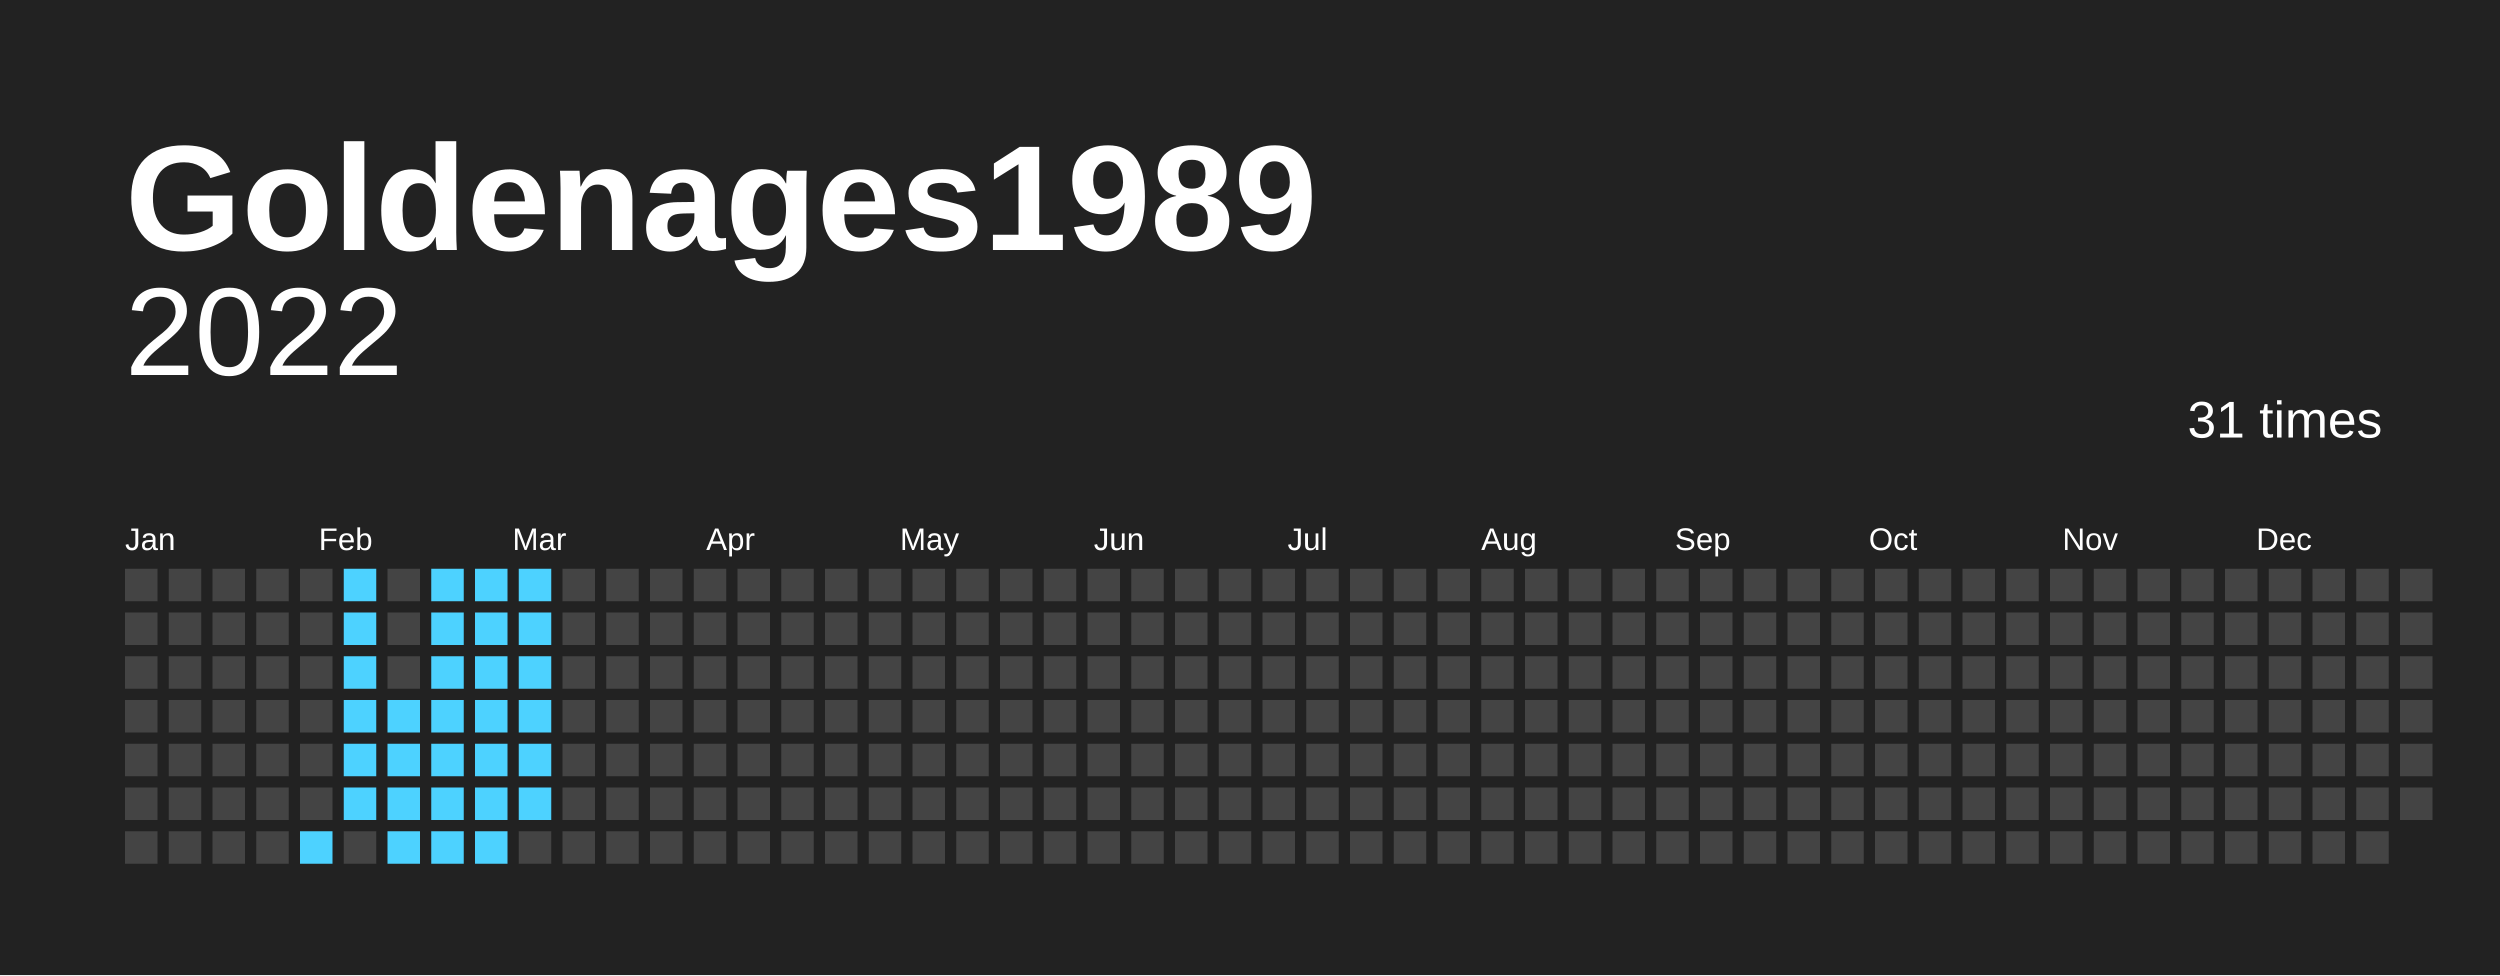
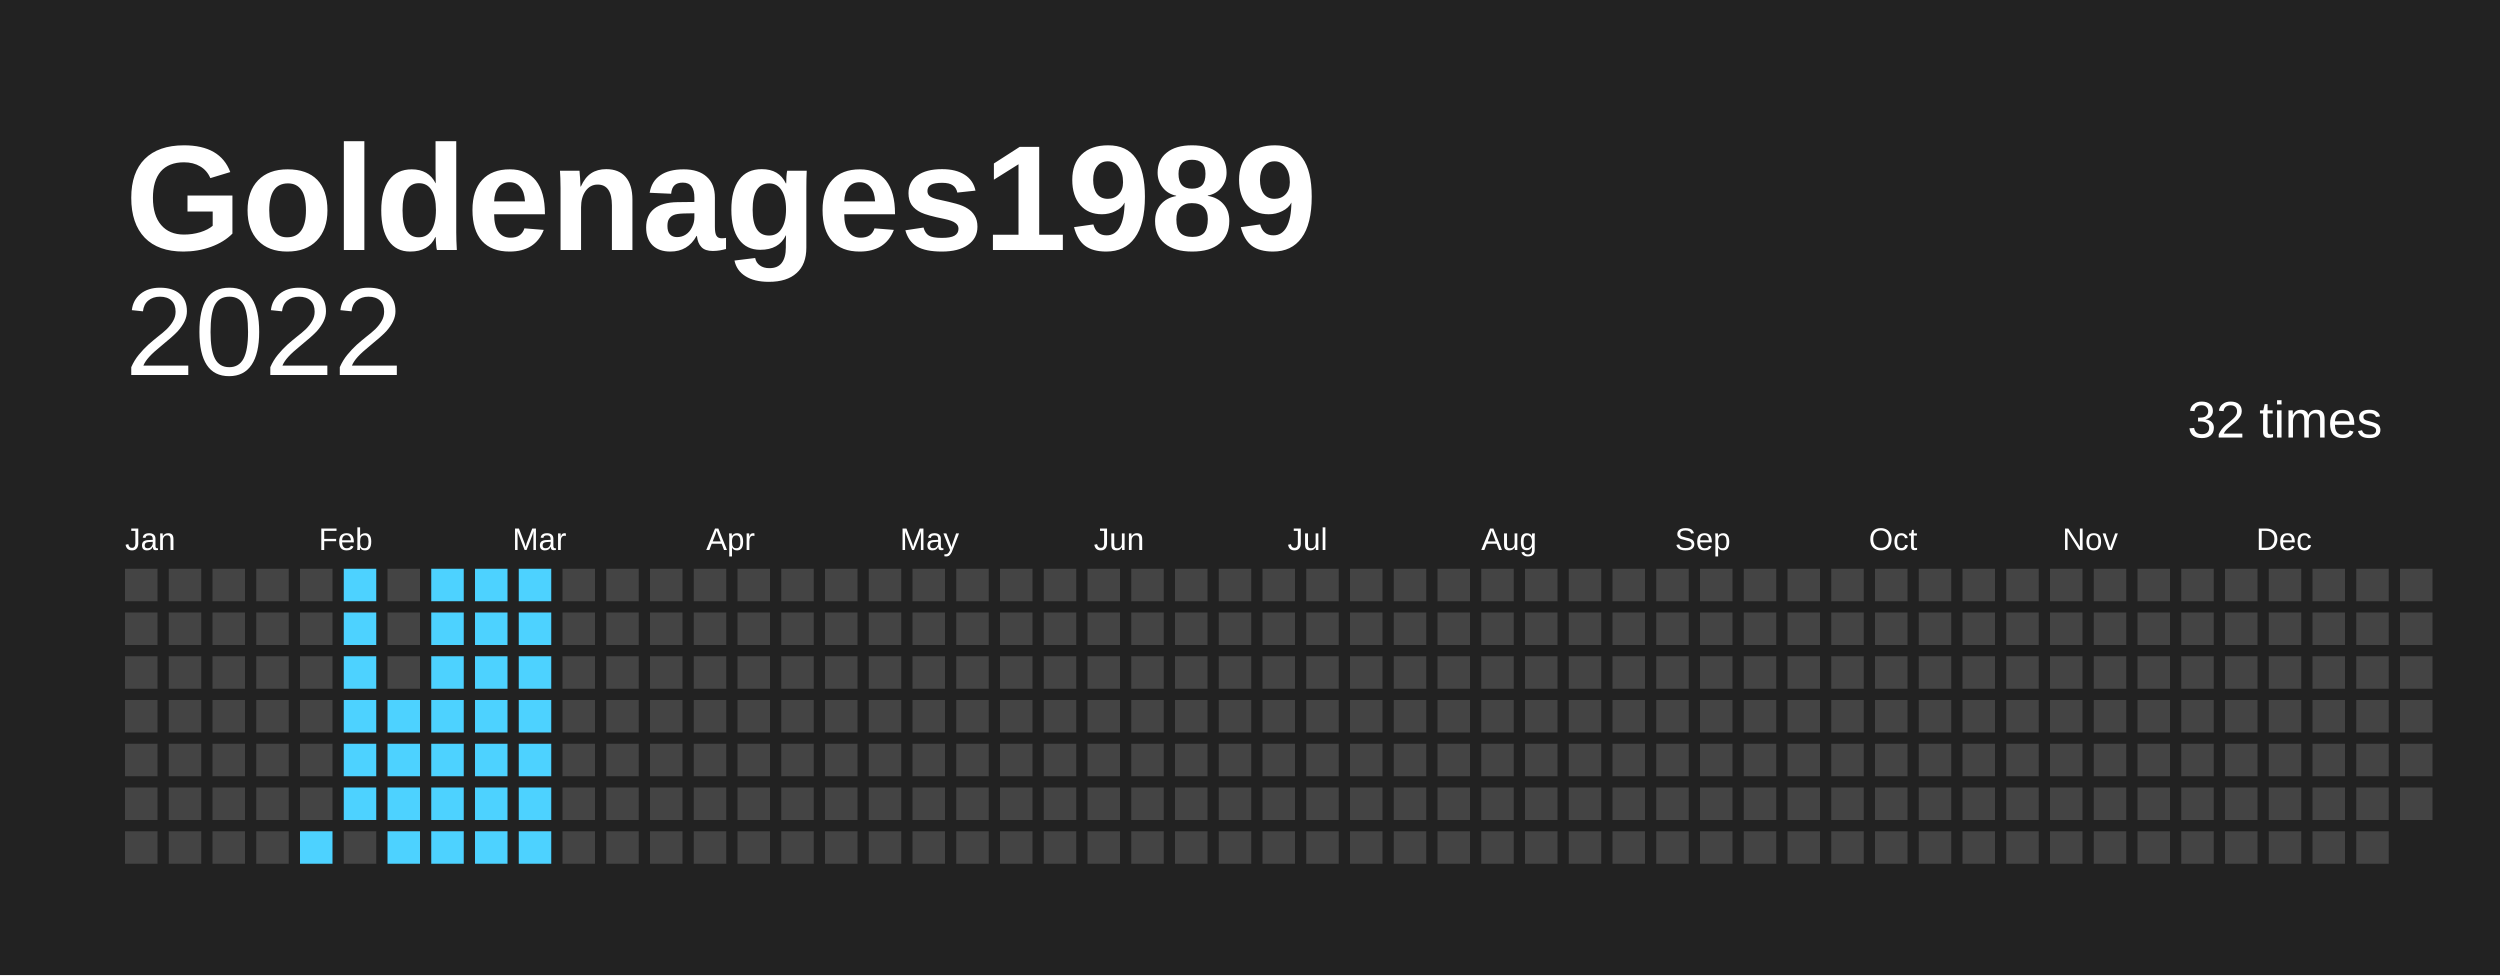
<svg xmlns="http://www.w3.org/2000/svg" baseProfile="full" height="78mm" version="1.1" viewBox="0,0,200,78" width="200mm">
  <defs />
  <rect fill="#222222" height="78" width="200" x="0" y="0" />
  <text fill="#FFFFFF" style="font-size:12px; font-family:Arial; font-weight:bold;" x="10" y="20">Goldenages1989</text>
  <text alignment-baseline="hanging" fill="#FFFFFF" style="font-size:10.0px; font-family:Arial;" x="10" y="30">2022</text>
-   <text alignment-baseline="hanging" fill="#FFFFFF" style="font-size:4.125px; font-family:Arial;" x="175" y="35">31 times</text>
+   <text alignment-baseline="hanging" fill="#FFFFFF" style="font-size:4.125px; font-family:Arial;" x="175" y="35">32 times</text>
  <text fill="#FFFFFF" style="font-size:2.5px; font-family:Arial" x="10.0" y="44">Jan</text>
  <text fill="#FFFFFF" style="font-size:2.5px; font-family:Arial" x="25.5" y="44">Feb</text>
  <text fill="#FFFFFF" style="font-size:2.5px; font-family:Arial" x="41.0" y="44">Mar</text>
  <text fill="#FFFFFF" style="font-size:2.5px; font-family:Arial" x="56.5" y="44">Apr</text>
  <text fill="#FFFFFF" style="font-size:2.5px; font-family:Arial" x="72.0" y="44">May</text>
  <text fill="#FFFFFF" style="font-size:2.5px; font-family:Arial" x="87.5" y="44">Jun</text>
  <text fill="#FFFFFF" style="font-size:2.5px; font-family:Arial" x="103.0" y="44">Jul</text>
  <text fill="#FFFFFF" style="font-size:2.5px; font-family:Arial" x="118.5" y="44">Aug</text>
  <text fill="#FFFFFF" style="font-size:2.5px; font-family:Arial" x="134.0" y="44">Sep</text>
  <text fill="#FFFFFF" style="font-size:2.5px; font-family:Arial" x="149.5" y="44">Oct</text>
  <text fill="#FFFFFF" style="font-size:2.5px; font-family:Arial" x="165.0" y="44">Nov</text>
  <text fill="#FFFFFF" style="font-size:2.5px; font-family:Arial" x="180.5" y="44">Dec</text>
  <rect fill="#444444" height="2.6" width="2.6" x="10.0" y="45.5" />
  <rect fill="#444444" height="2.6" width="2.6" x="10.0" y="49.0" />
  <rect fill="#444444" height="2.6" width="2.6" x="10.0" y="52.5" />
  <rect fill="#444444" height="2.6" width="2.6" x="10.0" y="56.0" />
  <rect fill="#444444" height="2.6" width="2.6" x="10.0" y="59.5" />
  <rect fill="#444444" height="2.6" width="2.6" x="10.0" y="63.0" />
  <rect fill="#444444" height="2.6" width="2.6" x="10.0" y="66.5" />
  <rect fill="#444444" height="2.6" width="2.6" x="13.5" y="45.5" />
  <rect fill="#444444" height="2.6" width="2.6" x="13.5" y="49.0" />
  <rect fill="#444444" height="2.6" width="2.6" x="13.5" y="52.5" />
  <rect fill="#444444" height="2.6" width="2.6" x="13.5" y="56.0" />
  <rect fill="#444444" height="2.6" width="2.6" x="13.5" y="59.5" />
  <rect fill="#444444" height="2.6" width="2.6" x="13.5" y="63.0" />
  <rect fill="#444444" height="2.6" width="2.6" x="13.5" y="66.5" />
  <rect fill="#444444" height="2.6" width="2.6" x="17.0" y="45.5" />
  <rect fill="#444444" height="2.6" width="2.6" x="17.0" y="49.0" />
  <rect fill="#444444" height="2.6" width="2.6" x="17.0" y="52.5" />
  <rect fill="#444444" height="2.6" width="2.6" x="17.0" y="56.0" />
  <rect fill="#444444" height="2.6" width="2.6" x="17.0" y="59.5" />
  <rect fill="#444444" height="2.6" width="2.6" x="17.0" y="63.0" />
  <rect fill="#444444" height="2.6" width="2.6" x="17.0" y="66.5" />
  <rect fill="#444444" height="2.6" width="2.6" x="20.5" y="45.5" />
  <rect fill="#444444" height="2.6" width="2.6" x="20.5" y="49.0" />
  <rect fill="#444444" height="2.6" width="2.6" x="20.5" y="52.5" />
  <rect fill="#444444" height="2.6" width="2.6" x="20.5" y="56.0" />
  <rect fill="#444444" height="2.6" width="2.6" x="20.5" y="59.5" />
  <rect fill="#444444" height="2.6" width="2.6" x="20.5" y="63.0" />
  <rect fill="#444444" height="2.6" width="2.6" x="20.5" y="66.5" />
  <rect fill="#444444" height="2.6" width="2.6" x="24.0" y="45.5" />
  <rect fill="#444444" height="2.6" width="2.6" x="24.0" y="49.0" />
  <rect fill="#444444" height="2.6" width="2.6" x="24.0" y="52.5" />
  <rect fill="#444444" height="2.6" width="2.6" x="24.0" y="56.0" />
  <rect fill="#444444" height="2.6" width="2.6" x="24.0" y="59.5" />
  <rect fill="#444444" height="2.6" width="2.6" x="24.0" y="63.0" />
  <rect fill="#4DD2FF" height="2.6" width="2.6" x="24.0" y="66.5" />
  <rect fill="#4DD2FF" height="2.6" width="2.6" x="27.5" y="45.5" />
  <rect fill="#4DD2FF" height="2.6" width="2.6" x="27.5" y="49.0" />
  <rect fill="#4DD2FF" height="2.6" width="2.6" x="27.5" y="52.5" />
  <rect fill="#4DD2FF" height="2.6" width="2.6" x="27.5" y="56.0" />
  <rect fill="#4DD2FF" height="2.6" width="2.6" x="27.5" y="59.5" />
  <rect fill="#4DD2FF" height="2.6" width="2.6" x="27.5" y="63.0" />
  <rect fill="#444444" height="2.6" width="2.6" x="27.5" y="66.5" />
  <rect fill="#444444" height="2.6" width="2.6" x="31.0" y="45.5" />
  <rect fill="#444444" height="2.6" width="2.6" x="31.0" y="49.0" />
  <rect fill="#444444" height="2.6" width="2.6" x="31.0" y="52.5" />
  <rect fill="#4DD2FF" height="2.6" width="2.6" x="31.0" y="56.0" />
  <rect fill="#4DD2FF" height="2.6" width="2.6" x="31.0" y="59.5" />
  <rect fill="#4DD2FF" height="2.6" width="2.6" x="31.0" y="63.0" />
  <rect fill="#4DD2FF" height="2.6" width="2.6" x="31.0" y="66.5" />
  <rect fill="#4DD2FF" height="2.6" width="2.6" x="34.5" y="45.5" />
  <rect fill="#4DD2FF" height="2.6" width="2.6" x="34.5" y="49.0" />
  <rect fill="#4DD2FF" height="2.6" width="2.6" x="34.5" y="52.5" />
  <rect fill="#4DD2FF" height="2.6" width="2.6" x="34.5" y="56.0" />
  <rect fill="#4DD2FF" height="2.6" width="2.6" x="34.5" y="59.5" />
  <rect fill="#4DD2FF" height="2.6" width="2.6" x="34.5" y="63.0" />
  <rect fill="#4DD2FF" height="2.6" width="2.6" x="34.5" y="66.5" />
  <rect fill="#4DD2FF" height="2.6" width="2.6" x="38.0" y="45.5" />
  <rect fill="#4DD2FF" height="2.6" width="2.6" x="38.0" y="49.0" />
  <rect fill="#4DD2FF" height="2.6" width="2.6" x="38.0" y="52.5" />
  <rect fill="#4DD2FF" height="2.6" width="2.6" x="38.0" y="56.0" />
  <rect fill="#4DD2FF" height="2.6" width="2.6" x="38.0" y="59.5" />
  <rect fill="#4DD2FF" height="2.6" width="2.6" x="38.0" y="63.0" />
  <rect fill="#4DD2FF" height="2.6" width="2.6" x="38.0" y="66.5" />
  <rect fill="#4DD2FF" height="2.6" width="2.6" x="41.5" y="45.5" />
  <rect fill="#4DD2FF" height="2.6" width="2.6" x="41.5" y="49.0" />
  <rect fill="#4DD2FF" height="2.6" width="2.6" x="41.5" y="52.5" />
  <rect fill="#4DD2FF" height="2.6" width="2.6" x="41.5" y="56.0" />
  <rect fill="#4DD2FF" height="2.6" width="2.6" x="41.5" y="59.5" />
  <rect fill="#4DD2FF" height="2.6" width="2.6" x="41.5" y="63.0" />
-   <rect fill="#444444" height="2.6" width="2.6" x="41.5" y="66.5" />
+   <rect fill="#4DD2FF" height="2.6" width="2.6" x="41.5" y="66.5" />
  <rect fill="#444444" height="2.6" width="2.6" x="45.0" y="45.5" />
  <rect fill="#444444" height="2.6" width="2.6" x="45.0" y="49.0" />
  <rect fill="#444444" height="2.6" width="2.6" x="45.0" y="52.5" />
  <rect fill="#444444" height="2.6" width="2.6" x="45.0" y="56.0" />
  <rect fill="#444444" height="2.6" width="2.6" x="45.0" y="59.5" />
  <rect fill="#444444" height="2.6" width="2.6" x="45.0" y="63.0" />
  <rect fill="#444444" height="2.6" width="2.6" x="45.0" y="66.5" />
  <rect fill="#444444" height="2.6" width="2.6" x="48.5" y="45.5" />
  <rect fill="#444444" height="2.6" width="2.6" x="48.5" y="49.0" />
  <rect fill="#444444" height="2.6" width="2.6" x="48.5" y="52.5" />
  <rect fill="#444444" height="2.6" width="2.6" x="48.5" y="56.0" />
  <rect fill="#444444" height="2.6" width="2.6" x="48.5" y="59.5" />
  <rect fill="#444444" height="2.6" width="2.6" x="48.5" y="63.0" />
  <rect fill="#444444" height="2.6" width="2.6" x="48.5" y="66.5" />
  <rect fill="#444444" height="2.6" width="2.6" x="52.0" y="45.5" />
  <rect fill="#444444" height="2.6" width="2.6" x="52.0" y="49.0" />
  <rect fill="#444444" height="2.6" width="2.6" x="52.0" y="52.5" />
  <rect fill="#444444" height="2.6" width="2.6" x="52.0" y="56.0" />
  <rect fill="#444444" height="2.6" width="2.6" x="52.0" y="59.5" />
  <rect fill="#444444" height="2.6" width="2.6" x="52.0" y="63.0" />
  <rect fill="#444444" height="2.6" width="2.6" x="52.0" y="66.5" />
  <rect fill="#444444" height="2.6" width="2.6" x="55.5" y="45.5" />
  <rect fill="#444444" height="2.6" width="2.6" x="55.5" y="49.0" />
  <rect fill="#444444" height="2.6" width="2.6" x="55.5" y="52.5" />
  <rect fill="#444444" height="2.6" width="2.6" x="55.5" y="56.0" />
  <rect fill="#444444" height="2.6" width="2.6" x="55.5" y="59.5" />
  <rect fill="#444444" height="2.6" width="2.6" x="55.5" y="63.0" />
  <rect fill="#444444" height="2.6" width="2.6" x="55.5" y="66.5" />
  <rect fill="#444444" height="2.6" width="2.6" x="59.0" y="45.5" />
  <rect fill="#444444" height="2.6" width="2.6" x="59.0" y="49.0" />
  <rect fill="#444444" height="2.6" width="2.6" x="59.0" y="52.5" />
  <rect fill="#444444" height="2.6" width="2.6" x="59.0" y="56.0" />
  <rect fill="#444444" height="2.6" width="2.6" x="59.0" y="59.5" />
  <rect fill="#444444" height="2.6" width="2.6" x="59.0" y="63.0" />
  <rect fill="#444444" height="2.6" width="2.6" x="59.0" y="66.5" />
  <rect fill="#444444" height="2.6" width="2.6" x="62.5" y="45.5" />
  <rect fill="#444444" height="2.6" width="2.6" x="62.5" y="49.0" />
  <rect fill="#444444" height="2.6" width="2.6" x="62.5" y="52.5" />
  <rect fill="#444444" height="2.6" width="2.6" x="62.5" y="56.0" />
  <rect fill="#444444" height="2.6" width="2.6" x="62.5" y="59.5" />
  <rect fill="#444444" height="2.6" width="2.6" x="62.5" y="63.0" />
  <rect fill="#444444" height="2.6" width="2.6" x="62.5" y="66.5" />
  <rect fill="#444444" height="2.6" width="2.6" x="66.0" y="45.5" />
  <rect fill="#444444" height="2.6" width="2.6" x="66.0" y="49.0" />
  <rect fill="#444444" height="2.6" width="2.6" x="66.0" y="52.5" />
  <rect fill="#444444" height="2.6" width="2.6" x="66.0" y="56.0" />
  <rect fill="#444444" height="2.6" width="2.6" x="66.0" y="59.5" />
  <rect fill="#444444" height="2.6" width="2.6" x="66.0" y="63.0" />
  <rect fill="#444444" height="2.6" width="2.6" x="66.0" y="66.5" />
  <rect fill="#444444" height="2.6" width="2.6" x="69.5" y="45.5" />
  <rect fill="#444444" height="2.6" width="2.6" x="69.5" y="49.0" />
  <rect fill="#444444" height="2.6" width="2.6" x="69.5" y="52.5" />
  <rect fill="#444444" height="2.6" width="2.6" x="69.5" y="56.0" />
  <rect fill="#444444" height="2.6" width="2.6" x="69.5" y="59.5" />
  <rect fill="#444444" height="2.6" width="2.6" x="69.5" y="63.0" />
  <rect fill="#444444" height="2.6" width="2.6" x="69.5" y="66.5" />
  <rect fill="#444444" height="2.6" width="2.6" x="73.0" y="45.5" />
  <rect fill="#444444" height="2.6" width="2.6" x="73.0" y="49.0" />
  <rect fill="#444444" height="2.6" width="2.6" x="73.0" y="52.5" />
  <rect fill="#444444" height="2.6" width="2.6" x="73.0" y="56.0" />
  <rect fill="#444444" height="2.6" width="2.6" x="73.0" y="59.5" />
  <rect fill="#444444" height="2.6" width="2.6" x="73.0" y="63.0" />
  <rect fill="#444444" height="2.6" width="2.6" x="73.0" y="66.5" />
  <rect fill="#444444" height="2.6" width="2.6" x="76.5" y="45.5" />
  <rect fill="#444444" height="2.6" width="2.6" x="76.5" y="49.0" />
  <rect fill="#444444" height="2.6" width="2.6" x="76.5" y="52.5" />
  <rect fill="#444444" height="2.6" width="2.6" x="76.5" y="56.0" />
  <rect fill="#444444" height="2.6" width="2.6" x="76.5" y="59.5" />
  <rect fill="#444444" height="2.6" width="2.6" x="76.5" y="63.0" />
  <rect fill="#444444" height="2.6" width="2.6" x="76.5" y="66.5" />
  <rect fill="#444444" height="2.6" width="2.6" x="80.0" y="45.5" />
  <rect fill="#444444" height="2.6" width="2.6" x="80.0" y="49.0" />
  <rect fill="#444444" height="2.6" width="2.6" x="80.0" y="52.5" />
  <rect fill="#444444" height="2.6" width="2.6" x="80.0" y="56.0" />
  <rect fill="#444444" height="2.6" width="2.6" x="80.0" y="59.5" />
  <rect fill="#444444" height="2.6" width="2.6" x="80.0" y="63.0" />
  <rect fill="#444444" height="2.6" width="2.6" x="80.0" y="66.5" />
  <rect fill="#444444" height="2.6" width="2.6" x="83.5" y="45.5" />
  <rect fill="#444444" height="2.6" width="2.6" x="83.5" y="49.0" />
  <rect fill="#444444" height="2.6" width="2.6" x="83.5" y="52.5" />
  <rect fill="#444444" height="2.6" width="2.6" x="83.5" y="56.0" />
  <rect fill="#444444" height="2.6" width="2.6" x="83.5" y="59.5" />
  <rect fill="#444444" height="2.6" width="2.6" x="83.5" y="63.0" />
  <rect fill="#444444" height="2.6" width="2.6" x="83.5" y="66.5" />
  <rect fill="#444444" height="2.6" width="2.6" x="87.0" y="45.5" />
  <rect fill="#444444" height="2.6" width="2.6" x="87.0" y="49.0" />
  <rect fill="#444444" height="2.6" width="2.6" x="87.0" y="52.5" />
  <rect fill="#444444" height="2.6" width="2.6" x="87.0" y="56.0" />
  <rect fill="#444444" height="2.6" width="2.6" x="87.0" y="59.5" />
  <rect fill="#444444" height="2.6" width="2.6" x="87.0" y="63.0" />
  <rect fill="#444444" height="2.6" width="2.6" x="87.0" y="66.5" />
  <rect fill="#444444" height="2.6" width="2.6" x="90.5" y="45.5" />
  <rect fill="#444444" height="2.6" width="2.6" x="90.5" y="49.0" />
  <rect fill="#444444" height="2.6" width="2.6" x="90.5" y="52.5" />
  <rect fill="#444444" height="2.6" width="2.6" x="90.5" y="56.0" />
  <rect fill="#444444" height="2.6" width="2.6" x="90.5" y="59.5" />
  <rect fill="#444444" height="2.6" width="2.6" x="90.5" y="63.0" />
  <rect fill="#444444" height="2.6" width="2.6" x="90.5" y="66.5" />
  <rect fill="#444444" height="2.6" width="2.6" x="94.0" y="45.5" />
  <rect fill="#444444" height="2.6" width="2.6" x="94.0" y="49.0" />
  <rect fill="#444444" height="2.6" width="2.6" x="94.0" y="52.5" />
  <rect fill="#444444" height="2.6" width="2.6" x="94.0" y="56.0" />
  <rect fill="#444444" height="2.6" width="2.6" x="94.0" y="59.5" />
  <rect fill="#444444" height="2.6" width="2.6" x="94.0" y="63.0" />
  <rect fill="#444444" height="2.6" width="2.6" x="94.0" y="66.5" />
  <rect fill="#444444" height="2.6" width="2.6" x="97.5" y="45.5" />
  <rect fill="#444444" height="2.6" width="2.6" x="97.5" y="49.0" />
  <rect fill="#444444" height="2.6" width="2.6" x="97.5" y="52.5" />
  <rect fill="#444444" height="2.6" width="2.6" x="97.5" y="56.0" />
  <rect fill="#444444" height="2.6" width="2.6" x="97.5" y="59.5" />
  <rect fill="#444444" height="2.6" width="2.6" x="97.5" y="63.0" />
  <rect fill="#444444" height="2.6" width="2.6" x="97.5" y="66.5" />
  <rect fill="#444444" height="2.6" width="2.6" x="101.0" y="45.5" />
  <rect fill="#444444" height="2.6" width="2.6" x="101.0" y="49.0" />
  <rect fill="#444444" height="2.6" width="2.6" x="101.0" y="52.5" />
  <rect fill="#444444" height="2.6" width="2.6" x="101.0" y="56.0" />
  <rect fill="#444444" height="2.6" width="2.6" x="101.0" y="59.5" />
  <rect fill="#444444" height="2.6" width="2.6" x="101.0" y="63.0" />
  <rect fill="#444444" height="2.6" width="2.6" x="101.0" y="66.5" />
  <rect fill="#444444" height="2.6" width="2.6" x="104.5" y="45.5" />
  <rect fill="#444444" height="2.6" width="2.6" x="104.5" y="49.0" />
  <rect fill="#444444" height="2.6" width="2.6" x="104.5" y="52.5" />
  <rect fill="#444444" height="2.6" width="2.6" x="104.5" y="56.0" />
  <rect fill="#444444" height="2.6" width="2.6" x="104.5" y="59.5" />
  <rect fill="#444444" height="2.6" width="2.6" x="104.5" y="63.0" />
  <rect fill="#444444" height="2.6" width="2.6" x="104.5" y="66.5" />
  <rect fill="#444444" height="2.6" width="2.6" x="108.0" y="45.5" />
  <rect fill="#444444" height="2.6" width="2.6" x="108.0" y="49.0" />
  <rect fill="#444444" height="2.6" width="2.6" x="108.0" y="52.5" />
  <rect fill="#444444" height="2.6" width="2.6" x="108.0" y="56.0" />
  <rect fill="#444444" height="2.6" width="2.6" x="108.0" y="59.5" />
  <rect fill="#444444" height="2.6" width="2.6" x="108.0" y="63.0" />
  <rect fill="#444444" height="2.6" width="2.6" x="108.0" y="66.5" />
  <rect fill="#444444" height="2.6" width="2.6" x="111.5" y="45.5" />
  <rect fill="#444444" height="2.6" width="2.6" x="111.5" y="49.0" />
  <rect fill="#444444" height="2.6" width="2.6" x="111.5" y="52.5" />
  <rect fill="#444444" height="2.6" width="2.6" x="111.5" y="56.0" />
  <rect fill="#444444" height="2.6" width="2.6" x="111.5" y="59.5" />
  <rect fill="#444444" height="2.6" width="2.6" x="111.5" y="63.0" />
  <rect fill="#444444" height="2.6" width="2.6" x="111.5" y="66.5" />
  <rect fill="#444444" height="2.6" width="2.6" x="115.0" y="45.5" />
  <rect fill="#444444" height="2.6" width="2.6" x="115.0" y="49.0" />
  <rect fill="#444444" height="2.6" width="2.6" x="115.0" y="52.5" />
  <rect fill="#444444" height="2.6" width="2.6" x="115.0" y="56.0" />
  <rect fill="#444444" height="2.6" width="2.6" x="115.0" y="59.5" />
  <rect fill="#444444" height="2.6" width="2.6" x="115.0" y="63.0" />
  <rect fill="#444444" height="2.6" width="2.6" x="115.0" y="66.5" />
  <rect fill="#444444" height="2.6" width="2.6" x="118.5" y="45.5" />
  <rect fill="#444444" height="2.6" width="2.6" x="118.5" y="49.0" />
  <rect fill="#444444" height="2.6" width="2.6" x="118.5" y="52.5" />
  <rect fill="#444444" height="2.6" width="2.6" x="118.5" y="56.0" />
  <rect fill="#444444" height="2.6" width="2.6" x="118.5" y="59.5" />
  <rect fill="#444444" height="2.6" width="2.6" x="118.5" y="63.0" />
  <rect fill="#444444" height="2.6" width="2.6" x="118.5" y="66.5" />
  <rect fill="#444444" height="2.6" width="2.6" x="122.0" y="45.5" />
  <rect fill="#444444" height="2.6" width="2.6" x="122.0" y="49.0" />
  <rect fill="#444444" height="2.6" width="2.6" x="122.0" y="52.5" />
  <rect fill="#444444" height="2.6" width="2.6" x="122.0" y="56.0" />
  <rect fill="#444444" height="2.6" width="2.6" x="122.0" y="59.5" />
  <rect fill="#444444" height="2.6" width="2.6" x="122.0" y="63.0" />
  <rect fill="#444444" height="2.6" width="2.6" x="122.0" y="66.5" />
  <rect fill="#444444" height="2.6" width="2.6" x="125.5" y="45.5" />
  <rect fill="#444444" height="2.6" width="2.6" x="125.5" y="49.0" />
  <rect fill="#444444" height="2.6" width="2.6" x="125.5" y="52.5" />
  <rect fill="#444444" height="2.6" width="2.6" x="125.5" y="56.0" />
  <rect fill="#444444" height="2.6" width="2.6" x="125.5" y="59.5" />
  <rect fill="#444444" height="2.6" width="2.6" x="125.5" y="63.0" />
  <rect fill="#444444" height="2.6" width="2.6" x="125.5" y="66.5" />
  <rect fill="#444444" height="2.6" width="2.6" x="129.0" y="45.5" />
  <rect fill="#444444" height="2.6" width="2.6" x="129.0" y="49.0" />
  <rect fill="#444444" height="2.6" width="2.6" x="129.0" y="52.5" />
  <rect fill="#444444" height="2.6" width="2.6" x="129.0" y="56.0" />
  <rect fill="#444444" height="2.6" width="2.6" x="129.0" y="59.5" />
  <rect fill="#444444" height="2.6" width="2.6" x="129.0" y="63.0" />
  <rect fill="#444444" height="2.6" width="2.6" x="129.0" y="66.5" />
  <rect fill="#444444" height="2.6" width="2.6" x="132.5" y="45.5" />
  <rect fill="#444444" height="2.6" width="2.6" x="132.5" y="49.0" />
  <rect fill="#444444" height="2.6" width="2.6" x="132.5" y="52.5" />
  <rect fill="#444444" height="2.6" width="2.6" x="132.5" y="56.0" />
  <rect fill="#444444" height="2.6" width="2.6" x="132.5" y="59.5" />
  <rect fill="#444444" height="2.6" width="2.6" x="132.5" y="63.0" />
  <rect fill="#444444" height="2.6" width="2.6" x="132.5" y="66.5" />
  <rect fill="#444444" height="2.6" width="2.6" x="136.0" y="45.5" />
  <rect fill="#444444" height="2.6" width="2.6" x="136.0" y="49.0" />
  <rect fill="#444444" height="2.6" width="2.6" x="136.0" y="52.5" />
  <rect fill="#444444" height="2.6" width="2.6" x="136.0" y="56.0" />
  <rect fill="#444444" height="2.6" width="2.6" x="136.0" y="59.5" />
  <rect fill="#444444" height="2.6" width="2.6" x="136.0" y="63.0" />
  <rect fill="#444444" height="2.6" width="2.6" x="136.0" y="66.5" />
  <rect fill="#444444" height="2.6" width="2.6" x="139.5" y="45.5" />
  <rect fill="#444444" height="2.6" width="2.6" x="139.5" y="49.0" />
  <rect fill="#444444" height="2.6" width="2.6" x="139.5" y="52.5" />
  <rect fill="#444444" height="2.6" width="2.6" x="139.5" y="56.0" />
  <rect fill="#444444" height="2.6" width="2.6" x="139.5" y="59.5" />
  <rect fill="#444444" height="2.6" width="2.6" x="139.5" y="63.0" />
  <rect fill="#444444" height="2.6" width="2.6" x="139.5" y="66.5" />
  <rect fill="#444444" height="2.6" width="2.6" x="143.0" y="45.5" />
  <rect fill="#444444" height="2.6" width="2.6" x="143.0" y="49.0" />
  <rect fill="#444444" height="2.6" width="2.6" x="143.0" y="52.5" />
  <rect fill="#444444" height="2.6" width="2.6" x="143.0" y="56.0" />
  <rect fill="#444444" height="2.6" width="2.6" x="143.0" y="59.5" />
  <rect fill="#444444" height="2.6" width="2.6" x="143.0" y="63.0" />
  <rect fill="#444444" height="2.6" width="2.6" x="143.0" y="66.5" />
  <rect fill="#444444" height="2.6" width="2.6" x="146.5" y="45.5" />
  <rect fill="#444444" height="2.6" width="2.6" x="146.5" y="49.0" />
  <rect fill="#444444" height="2.6" width="2.6" x="146.5" y="52.5" />
  <rect fill="#444444" height="2.6" width="2.6" x="146.5" y="56.0" />
  <rect fill="#444444" height="2.6" width="2.6" x="146.5" y="59.5" />
  <rect fill="#444444" height="2.6" width="2.6" x="146.5" y="63.0" />
  <rect fill="#444444" height="2.6" width="2.6" x="146.5" y="66.5" />
  <rect fill="#444444" height="2.6" width="2.6" x="150.0" y="45.5" />
  <rect fill="#444444" height="2.6" width="2.6" x="150.0" y="49.0" />
  <rect fill="#444444" height="2.6" width="2.6" x="150.0" y="52.5" />
  <rect fill="#444444" height="2.6" width="2.6" x="150.0" y="56.0" />
  <rect fill="#444444" height="2.6" width="2.6" x="150.0" y="59.5" />
  <rect fill="#444444" height="2.6" width="2.6" x="150.0" y="63.0" />
  <rect fill="#444444" height="2.6" width="2.6" x="150.0" y="66.5" />
  <rect fill="#444444" height="2.6" width="2.6" x="153.5" y="45.5" />
  <rect fill="#444444" height="2.6" width="2.6" x="153.5" y="49.0" />
  <rect fill="#444444" height="2.6" width="2.6" x="153.5" y="52.5" />
  <rect fill="#444444" height="2.6" width="2.6" x="153.5" y="56.0" />
  <rect fill="#444444" height="2.6" width="2.6" x="153.5" y="59.5" />
  <rect fill="#444444" height="2.6" width="2.6" x="153.5" y="63.0" />
  <rect fill="#444444" height="2.6" width="2.6" x="153.5" y="66.5" />
  <rect fill="#444444" height="2.6" width="2.6" x="157.0" y="45.5" />
  <rect fill="#444444" height="2.6" width="2.6" x="157.0" y="49.0" />
  <rect fill="#444444" height="2.6" width="2.6" x="157.0" y="52.5" />
  <rect fill="#444444" height="2.6" width="2.6" x="157.0" y="56.0" />
  <rect fill="#444444" height="2.6" width="2.6" x="157.0" y="59.5" />
  <rect fill="#444444" height="2.6" width="2.6" x="157.0" y="63.0" />
  <rect fill="#444444" height="2.6" width="2.6" x="157.0" y="66.5" />
  <rect fill="#444444" height="2.6" width="2.6" x="160.5" y="45.5" />
  <rect fill="#444444" height="2.6" width="2.6" x="160.5" y="49.0" />
  <rect fill="#444444" height="2.6" width="2.6" x="160.5" y="52.5" />
  <rect fill="#444444" height="2.6" width="2.6" x="160.5" y="56.0" />
  <rect fill="#444444" height="2.6" width="2.6" x="160.5" y="59.5" />
  <rect fill="#444444" height="2.6" width="2.6" x="160.5" y="63.0" />
  <rect fill="#444444" height="2.6" width="2.6" x="160.5" y="66.5" />
  <rect fill="#444444" height="2.6" width="2.6" x="164.0" y="45.5" />
  <rect fill="#444444" height="2.6" width="2.6" x="164.0" y="49.0" />
  <rect fill="#444444" height="2.6" width="2.6" x="164.0" y="52.5" />
  <rect fill="#444444" height="2.6" width="2.6" x="164.0" y="56.0" />
  <rect fill="#444444" height="2.6" width="2.6" x="164.0" y="59.5" />
  <rect fill="#444444" height="2.6" width="2.6" x="164.0" y="63.0" />
  <rect fill="#444444" height="2.6" width="2.6" x="164.0" y="66.5" />
  <rect fill="#444444" height="2.6" width="2.6" x="167.5" y="45.5" />
  <rect fill="#444444" height="2.6" width="2.6" x="167.5" y="49.0" />
  <rect fill="#444444" height="2.6" width="2.6" x="167.5" y="52.5" />
  <rect fill="#444444" height="2.6" width="2.6" x="167.5" y="56.0" />
  <rect fill="#444444" height="2.6" width="2.6" x="167.5" y="59.5" />
  <rect fill="#444444" height="2.6" width="2.6" x="167.5" y="63.0" />
  <rect fill="#444444" height="2.6" width="2.6" x="167.5" y="66.5" />
  <rect fill="#444444" height="2.6" width="2.6" x="171.0" y="45.5" />
  <rect fill="#444444" height="2.6" width="2.6" x="171.0" y="49.0" />
  <rect fill="#444444" height="2.6" width="2.6" x="171.0" y="52.5" />
  <rect fill="#444444" height="2.6" width="2.6" x="171.0" y="56.0" />
  <rect fill="#444444" height="2.6" width="2.6" x="171.0" y="59.5" />
  <rect fill="#444444" height="2.6" width="2.6" x="171.0" y="63.0" />
  <rect fill="#444444" height="2.6" width="2.6" x="171.0" y="66.5" />
  <rect fill="#444444" height="2.6" width="2.6" x="174.5" y="45.5" />
  <rect fill="#444444" height="2.6" width="2.6" x="174.5" y="49.0" />
  <rect fill="#444444" height="2.6" width="2.6" x="174.5" y="52.5" />
  <rect fill="#444444" height="2.6" width="2.6" x="174.5" y="56.0" />
  <rect fill="#444444" height="2.6" width="2.6" x="174.5" y="59.5" />
  <rect fill="#444444" height="2.6" width="2.6" x="174.5" y="63.0" />
  <rect fill="#444444" height="2.6" width="2.6" x="174.5" y="66.5" />
  <rect fill="#444444" height="2.6" width="2.6" x="178.0" y="45.5" />
  <rect fill="#444444" height="2.6" width="2.6" x="178.0" y="49.0" />
  <rect fill="#444444" height="2.6" width="2.6" x="178.0" y="52.5" />
  <rect fill="#444444" height="2.6" width="2.6" x="178.0" y="56.0" />
  <rect fill="#444444" height="2.6" width="2.6" x="178.0" y="59.5" />
  <rect fill="#444444" height="2.6" width="2.6" x="178.0" y="63.0" />
  <rect fill="#444444" height="2.6" width="2.6" x="178.0" y="66.5" />
  <rect fill="#444444" height="2.6" width="2.6" x="181.5" y="45.5" />
  <rect fill="#444444" height="2.6" width="2.6" x="181.5" y="49.0" />
  <rect fill="#444444" height="2.6" width="2.6" x="181.5" y="52.5" />
  <rect fill="#444444" height="2.6" width="2.6" x="181.5" y="56.0" />
  <rect fill="#444444" height="2.6" width="2.6" x="181.5" y="59.5" />
  <rect fill="#444444" height="2.6" width="2.6" x="181.5" y="63.0" />
  <rect fill="#444444" height="2.6" width="2.6" x="181.5" y="66.5" />
  <rect fill="#444444" height="2.6" width="2.6" x="185.0" y="45.5" />
  <rect fill="#444444" height="2.6" width="2.6" x="185.0" y="49.0" />
  <rect fill="#444444" height="2.6" width="2.6" x="185.0" y="52.5" />
  <rect fill="#444444" height="2.6" width="2.6" x="185.0" y="56.0" />
  <rect fill="#444444" height="2.6" width="2.6" x="185.0" y="59.5" />
  <rect fill="#444444" height="2.6" width="2.6" x="185.0" y="63.0" />
  <rect fill="#444444" height="2.6" width="2.6" x="185.0" y="66.5" />
  <rect fill="#444444" height="2.6" width="2.6" x="188.5" y="45.5" />
  <rect fill="#444444" height="2.6" width="2.6" x="188.5" y="49.0" />
  <rect fill="#444444" height="2.6" width="2.6" x="188.5" y="52.5" />
  <rect fill="#444444" height="2.6" width="2.6" x="188.5" y="56.0" />
  <rect fill="#444444" height="2.6" width="2.6" x="188.5" y="59.5" />
  <rect fill="#444444" height="2.6" width="2.6" x="188.5" y="63.0" />
  <rect fill="#444444" height="2.6" width="2.6" x="188.5" y="66.5" />
  <rect fill="#444444" height="2.6" width="2.6" x="192.0" y="45.5" />
  <rect fill="#444444" height="2.6" width="2.6" x="192.0" y="49.0" />
  <rect fill="#444444" height="2.6" width="2.6" x="192.0" y="52.5" />
  <rect fill="#444444" height="2.6" width="2.6" x="192.0" y="56.0" />
  <rect fill="#444444" height="2.6" width="2.6" x="192.0" y="59.5" />
  <rect fill="#444444" height="2.6" width="2.6" x="192.0" y="63.0" />
</svg>
